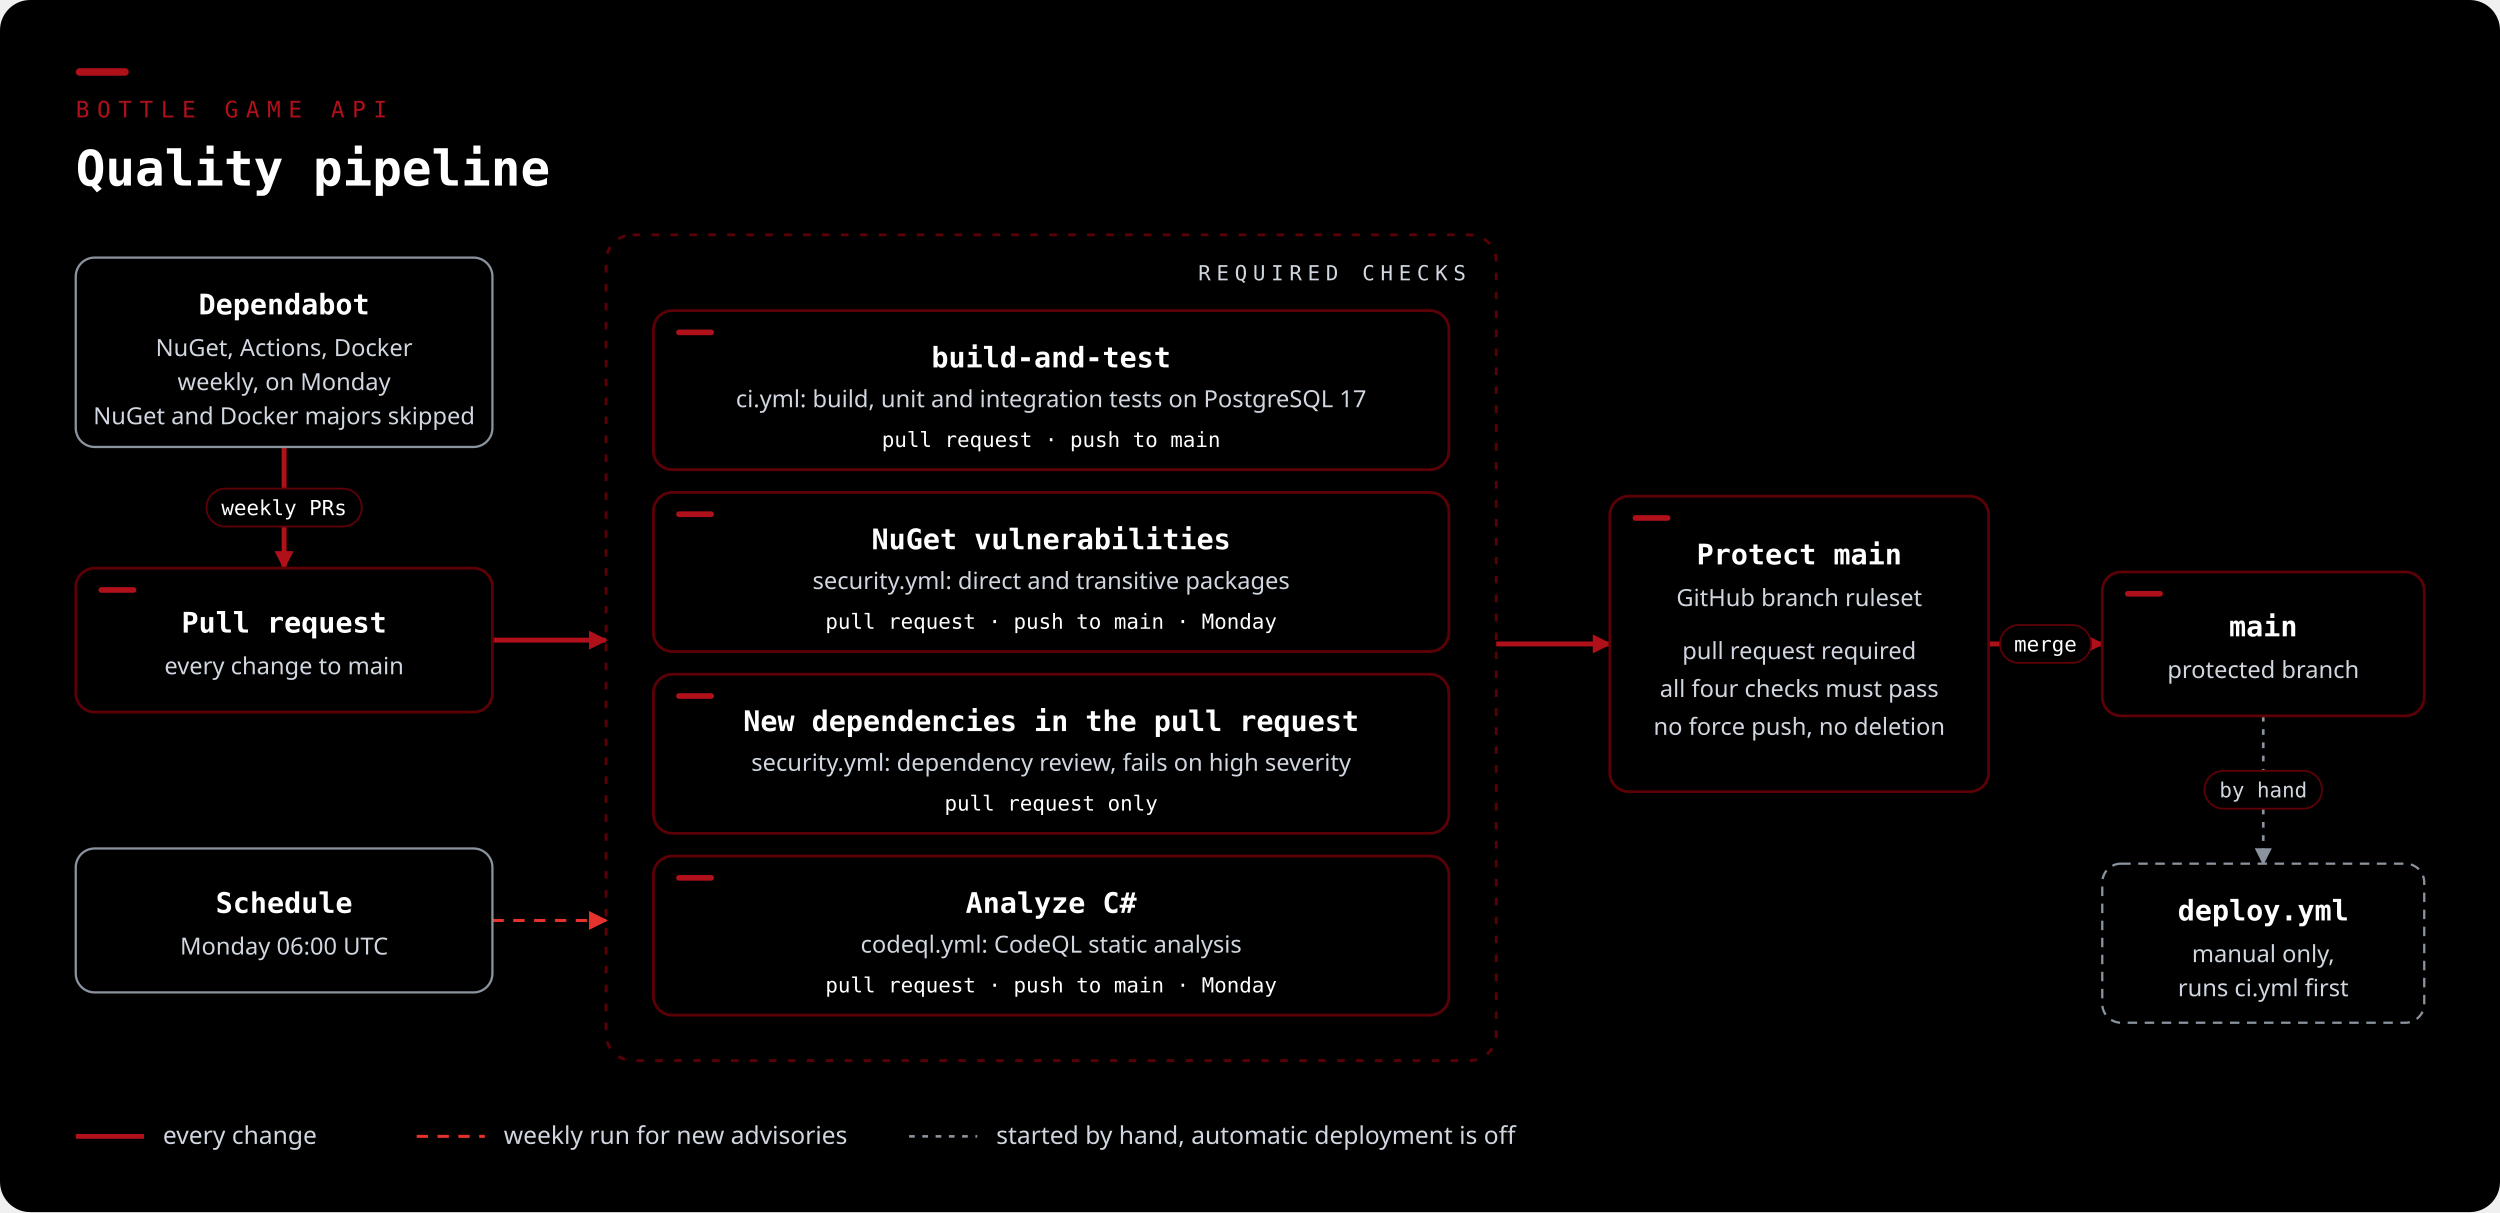
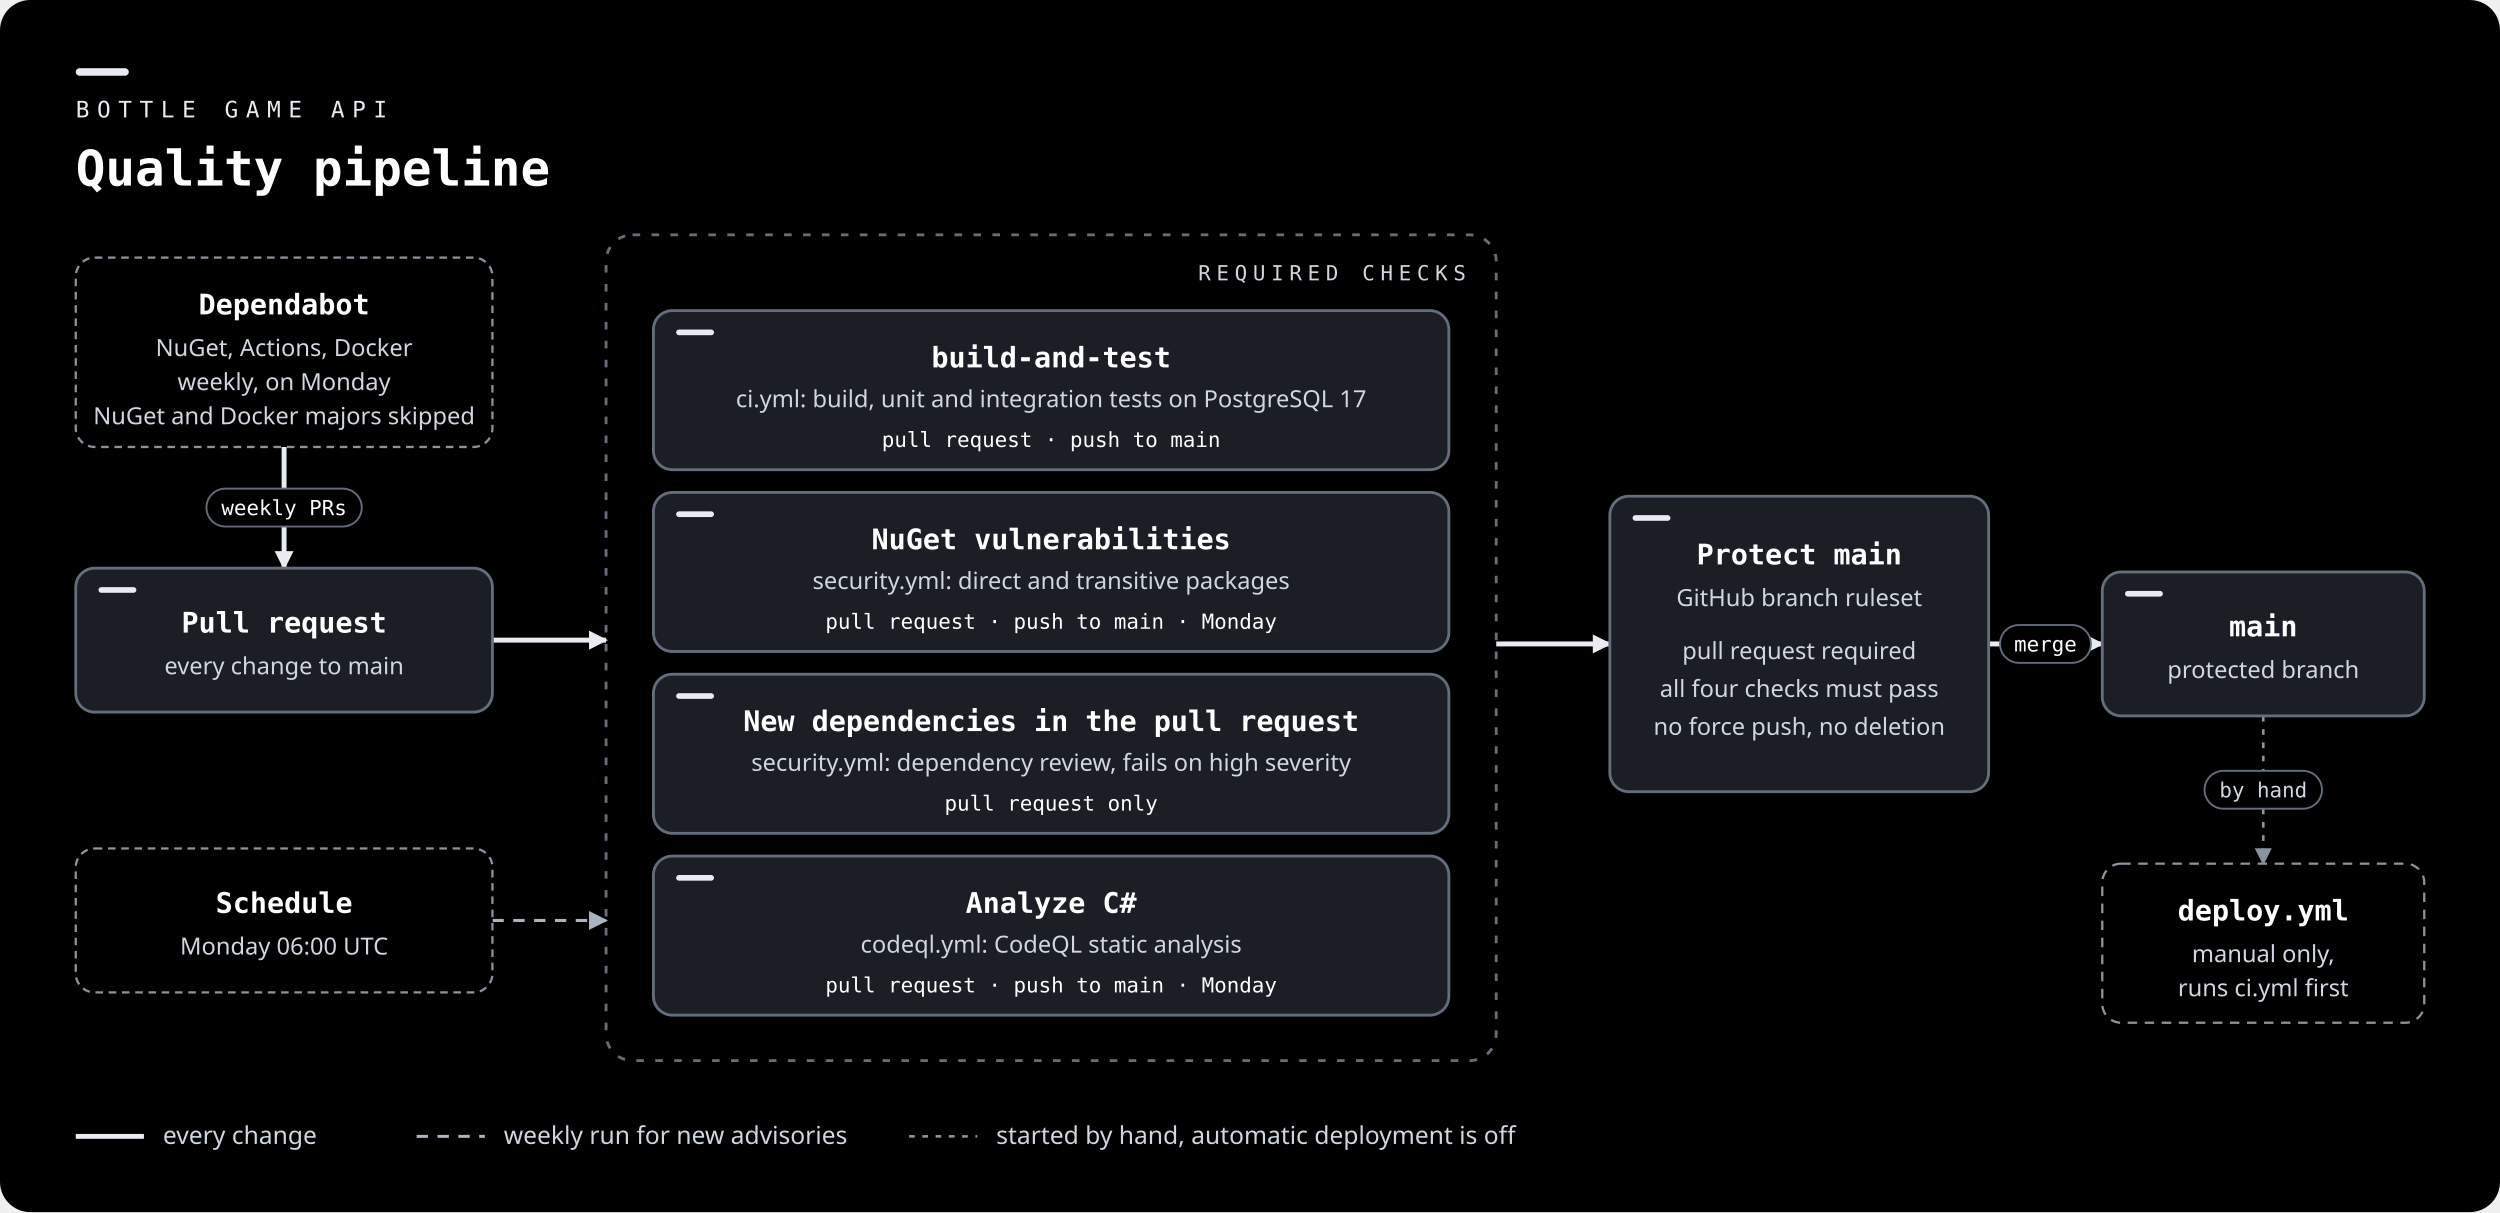
<svg xmlns="http://www.w3.org/2000/svg" width="1320" height="640" viewBox="0 0 1320 640">
  <defs>
    <style>
      .bg { fill: #000000; }
-       .node { fill: #000000; stroke: #5a0006; stroke-width: 1.5; }
+       .node { fill: #1b1e24; stroke: #646d7c; stroke-width: 1.5; }
      .ext { fill: #000000; stroke: #8b949e; stroke-width: 1.2; }
      .off { fill: #000000; stroke: #8b949e; stroke-width: 1.2; stroke-dasharray: 5 4; }
-       .region { fill: none; stroke: #5a0006; stroke-width: 1.5; stroke-dasharray: 4 6; }
-       .bar { fill: #b0101a; }
+       .region { fill: none; stroke: #646d7c; stroke-width: 1.5; stroke-dasharray: 4 6; }
+       .bar { fill: #e8ecf2; }
      .t { font-family: 'JetBrains Mono', Consolas, monospace; font-weight: 700; font-size: 15px; fill: #ffffff; text-anchor: middle; }
      .s { font-family: 'IBM Plex Sans', 'Segoe UI', sans-serif; font-weight: 400; font-size: 12.5px; fill: #d1d7e0; text-anchor: middle; }
      .when { font-family: 'JetBrains Mono', Consolas, monospace; font-weight: 500; font-size: 11px; fill: #ffffff; text-anchor: middle; }
-       .handle { font-family: 'JetBrains Mono', Consolas, monospace; font-weight: 500; font-size: 12px; letter-spacing: 4px; fill: #b0101a; }
+       .handle { font-family: 'JetBrains Mono', Consolas, monospace; font-weight: 500; font-size: 12px; letter-spacing: 4px; fill: #e8ecf2; }
      .title { font-family: 'JetBrains Mono', Consolas, monospace; font-weight: 700; font-size: 26px; fill: #ffffff; }
      .caption { font-family: 'JetBrains Mono', Consolas, monospace; font-weight: 500; font-size: 11px; letter-spacing: 3px; fill: #d1d7e0; }
-       .main { stroke: #b0101a; stroke-width: 2.6; fill: none; stroke-linejoin: round; }
-       .second { stroke: #e5322d; stroke-width: 1.6; fill: none; stroke-dasharray: 6 5; stroke-linejoin: round; }
+       .main { stroke: #e8ecf2; stroke-width: 2.6; fill: none; stroke-linejoin: round; }
+       .second { stroke: #aab3c0; stroke-width: 1.6; fill: none; stroke-dasharray: 6 5; stroke-linejoin: round; }
      .manual { stroke: #8b949e; stroke-width: 1.4; fill: none; stroke-dasharray: 3 4; stroke-linejoin: round; }
-       .pill { fill: #000000; stroke: #5a0006; stroke-width: 1; }
+       .pill { fill: #000000; stroke: #646d7c; stroke-width: 1; }
      .l { font-family: 'JetBrains Mono', Consolas, monospace; font-weight: 500; font-size: 11px; text-anchor: middle; }
      .l-main { fill: #ffffff; }
      .l-ref { fill: #d1d7e0; }
      .legend { font-family: 'IBM Plex Sans', 'Segoe UI', sans-serif; font-size: 13px; fill: #d1d7e0; }
+       .ext { stroke-dasharray: 4 3; }
    </style>
    <marker id="arrow-main" viewBox="0 0 10 10" refX="9" refY="5" markerWidth="10" markerHeight="10" markerUnits="userSpaceOnUse" orient="auto">
-       <path d="M0,0 L10,5 L0,10 z" fill="#b0101a" />
+       <path d="M0,0 L10,5 L0,10 z" fill="#e8ecf2" />
    </marker>
    <marker id="arrow-second" viewBox="0 0 10 10" refX="9" refY="5" markerWidth="10" markerHeight="10" markerUnits="userSpaceOnUse" orient="auto">
-       <path d="M0,0 L10,5 L0,10 z" fill="#e5322d" />
+       <path d="M0,0 L10,5 L0,10 z" fill="#aab3c0" />
    </marker>
    <marker id="arrow-manual" viewBox="0 0 10 10" refX="9" refY="5" markerWidth="9" markerHeight="9" markerUnits="userSpaceOnUse" orient="auto">
      <path d="M0,0 L10,5 L0,10 z" fill="#8b949e" />
    </marker>
  </defs>
  <rect class="bg" width="1320" height="640" rx="16" />
  <rect class="bar" x="40" y="36" width="28" height="4" rx="2" />
  <text class="handle" x="40" y="62">BOTTLE GAME API</text>
  <text class="title" x="40" y="98">Quality pipeline</text>
  <rect class="region" x="320" y="124" width="470" height="436" rx="14" />
  <text class="caption" x="774" y="148" text-anchor="end">REQUIRED CHECKS</text>
  <path class="main" d="M150,236 V300" marker-end="url(#arrow-main)" />
  <path class="main" d="M260,338 H320" marker-end="url(#arrow-main)" />
  <path class="second" d="M260,486 H320" marker-end="url(#arrow-second)" />
  <path class="main" d="M790,340 H850" marker-end="url(#arrow-main)" />
  <path class="main" d="M1050,340 H1110" marker-end="url(#arrow-main)" />
  <path class="manual" d="M1195,378 V456" marker-end="url(#arrow-manual)" />
  <rect class="pill" x="109" y="258" width="82" height="20" rx="10" />
  <text class="l l-main" x="150" y="272">weekly PRs</text>
  <rect class="pill" x="1056" y="330" width="48" height="20" rx="10" />
  <text class="l l-main" x="1080" y="344">merge</text>
  <rect class="pill" x="1164" y="407" width="62" height="20" rx="10" />
  <text class="l l-ref" x="1195" y="421">by hand</text>
  <rect class="ext" x="40" y="136" width="220" height="100" rx="10" />
  <text class="t" x="150" y="166">Dependabot</text>
  <text class="s" x="150" y="188">NuGet, Actions, Docker</text>
  <text class="s" x="150" y="206">weekly, on Monday</text>
  <text class="s" x="150" y="224">NuGet and Docker majors skipped</text>
  <rect class="node" x="40" y="300" width="220" height="76" rx="10" />
  <rect class="bar" x="52" y="310" width="20" height="3" rx="1.5" />
  <text class="t" x="150" y="334">Pull request</text>
  <text class="s" x="150" y="356">every change to main</text>
  <rect class="ext" x="40" y="448" width="220" height="76" rx="10" />
  <text class="t" x="150" y="482">Schedule</text>
  <text class="s" x="150" y="504">Monday 06:00 UTC</text>
  <rect class="node" x="345" y="164" width="420" height="84" rx="10" />
  <rect class="bar" x="357" y="174" width="20" height="3" rx="1.5" />
  <text class="t" x="555" y="194">build-and-test</text>
  <text class="s" x="555" y="215">ci.yml: build, unit and integration tests on PostgreSQL 17</text>
  <text class="when" x="555" y="236">pull request · push to main</text>
  <rect class="node" x="345" y="260" width="420" height="84" rx="10" />
  <rect class="bar" x="357" y="270" width="20" height="3" rx="1.5" />
  <text class="t" x="555" y="290">NuGet vulnerabilities</text>
  <text class="s" x="555" y="311">security.yml: direct and transitive packages</text>
  <text class="when" x="555" y="332">pull request · push to main · Monday</text>
  <rect class="node" x="345" y="356" width="420" height="84" rx="10" />
  <rect class="bar" x="357" y="366" width="20" height="3" rx="1.5" />
  <text class="t" x="555" y="386">New dependencies in the pull request</text>
  <text class="s" x="555" y="407">security.yml: dependency review, fails on high severity</text>
  <text class="when" x="555" y="428">pull request only</text>
  <rect class="node" x="345" y="452" width="420" height="84" rx="10" />
  <rect class="bar" x="357" y="462" width="20" height="3" rx="1.5" />
  <text class="t" x="555" y="482">Analyze C#</text>
  <text class="s" x="555" y="503">codeql.yml: CodeQL static analysis</text>
  <text class="when" x="555" y="524">pull request · push to main · Monday</text>
  <rect class="node" x="850" y="262" width="200" height="156" rx="10" />
  <rect class="bar" x="862" y="272" width="20" height="3" rx="1.5" />
  <text class="t" x="950" y="298">Protect main</text>
  <text class="s" x="950" y="320">GitHub branch ruleset</text>
  <text class="s" x="950" y="348">pull request required</text>
  <text class="s" x="950" y="368">all four checks must pass</text>
  <text class="s" x="950" y="388">no force push, no deletion</text>
  <rect class="node" x="1110" y="302" width="170" height="76" rx="10" />
  <rect class="bar" x="1122" y="312" width="20" height="3" rx="1.5" />
  <text class="t" x="1195" y="336">main</text>
  <text class="s" x="1195" y="358">protected branch</text>
  <rect class="off" x="1110" y="456" width="170" height="84" rx="10" />
  <text class="t" x="1195" y="486">deploy.yml</text>
  <text class="s" x="1195" y="508">manual only,</text>
  <text class="s" x="1195" y="526">runs ci.yml first</text>
  <path class="main" d="M40,600 H76" />
  <text class="legend" x="86" y="604">every change</text>
  <path class="second" d="M220,600 H256" />
  <text class="legend" x="266" y="604">weekly run for new advisories</text>
  <path class="manual" d="M480,600 H516" />
  <text class="legend" x="526" y="604">started by hand, automatic deployment is off</text>
</svg>
